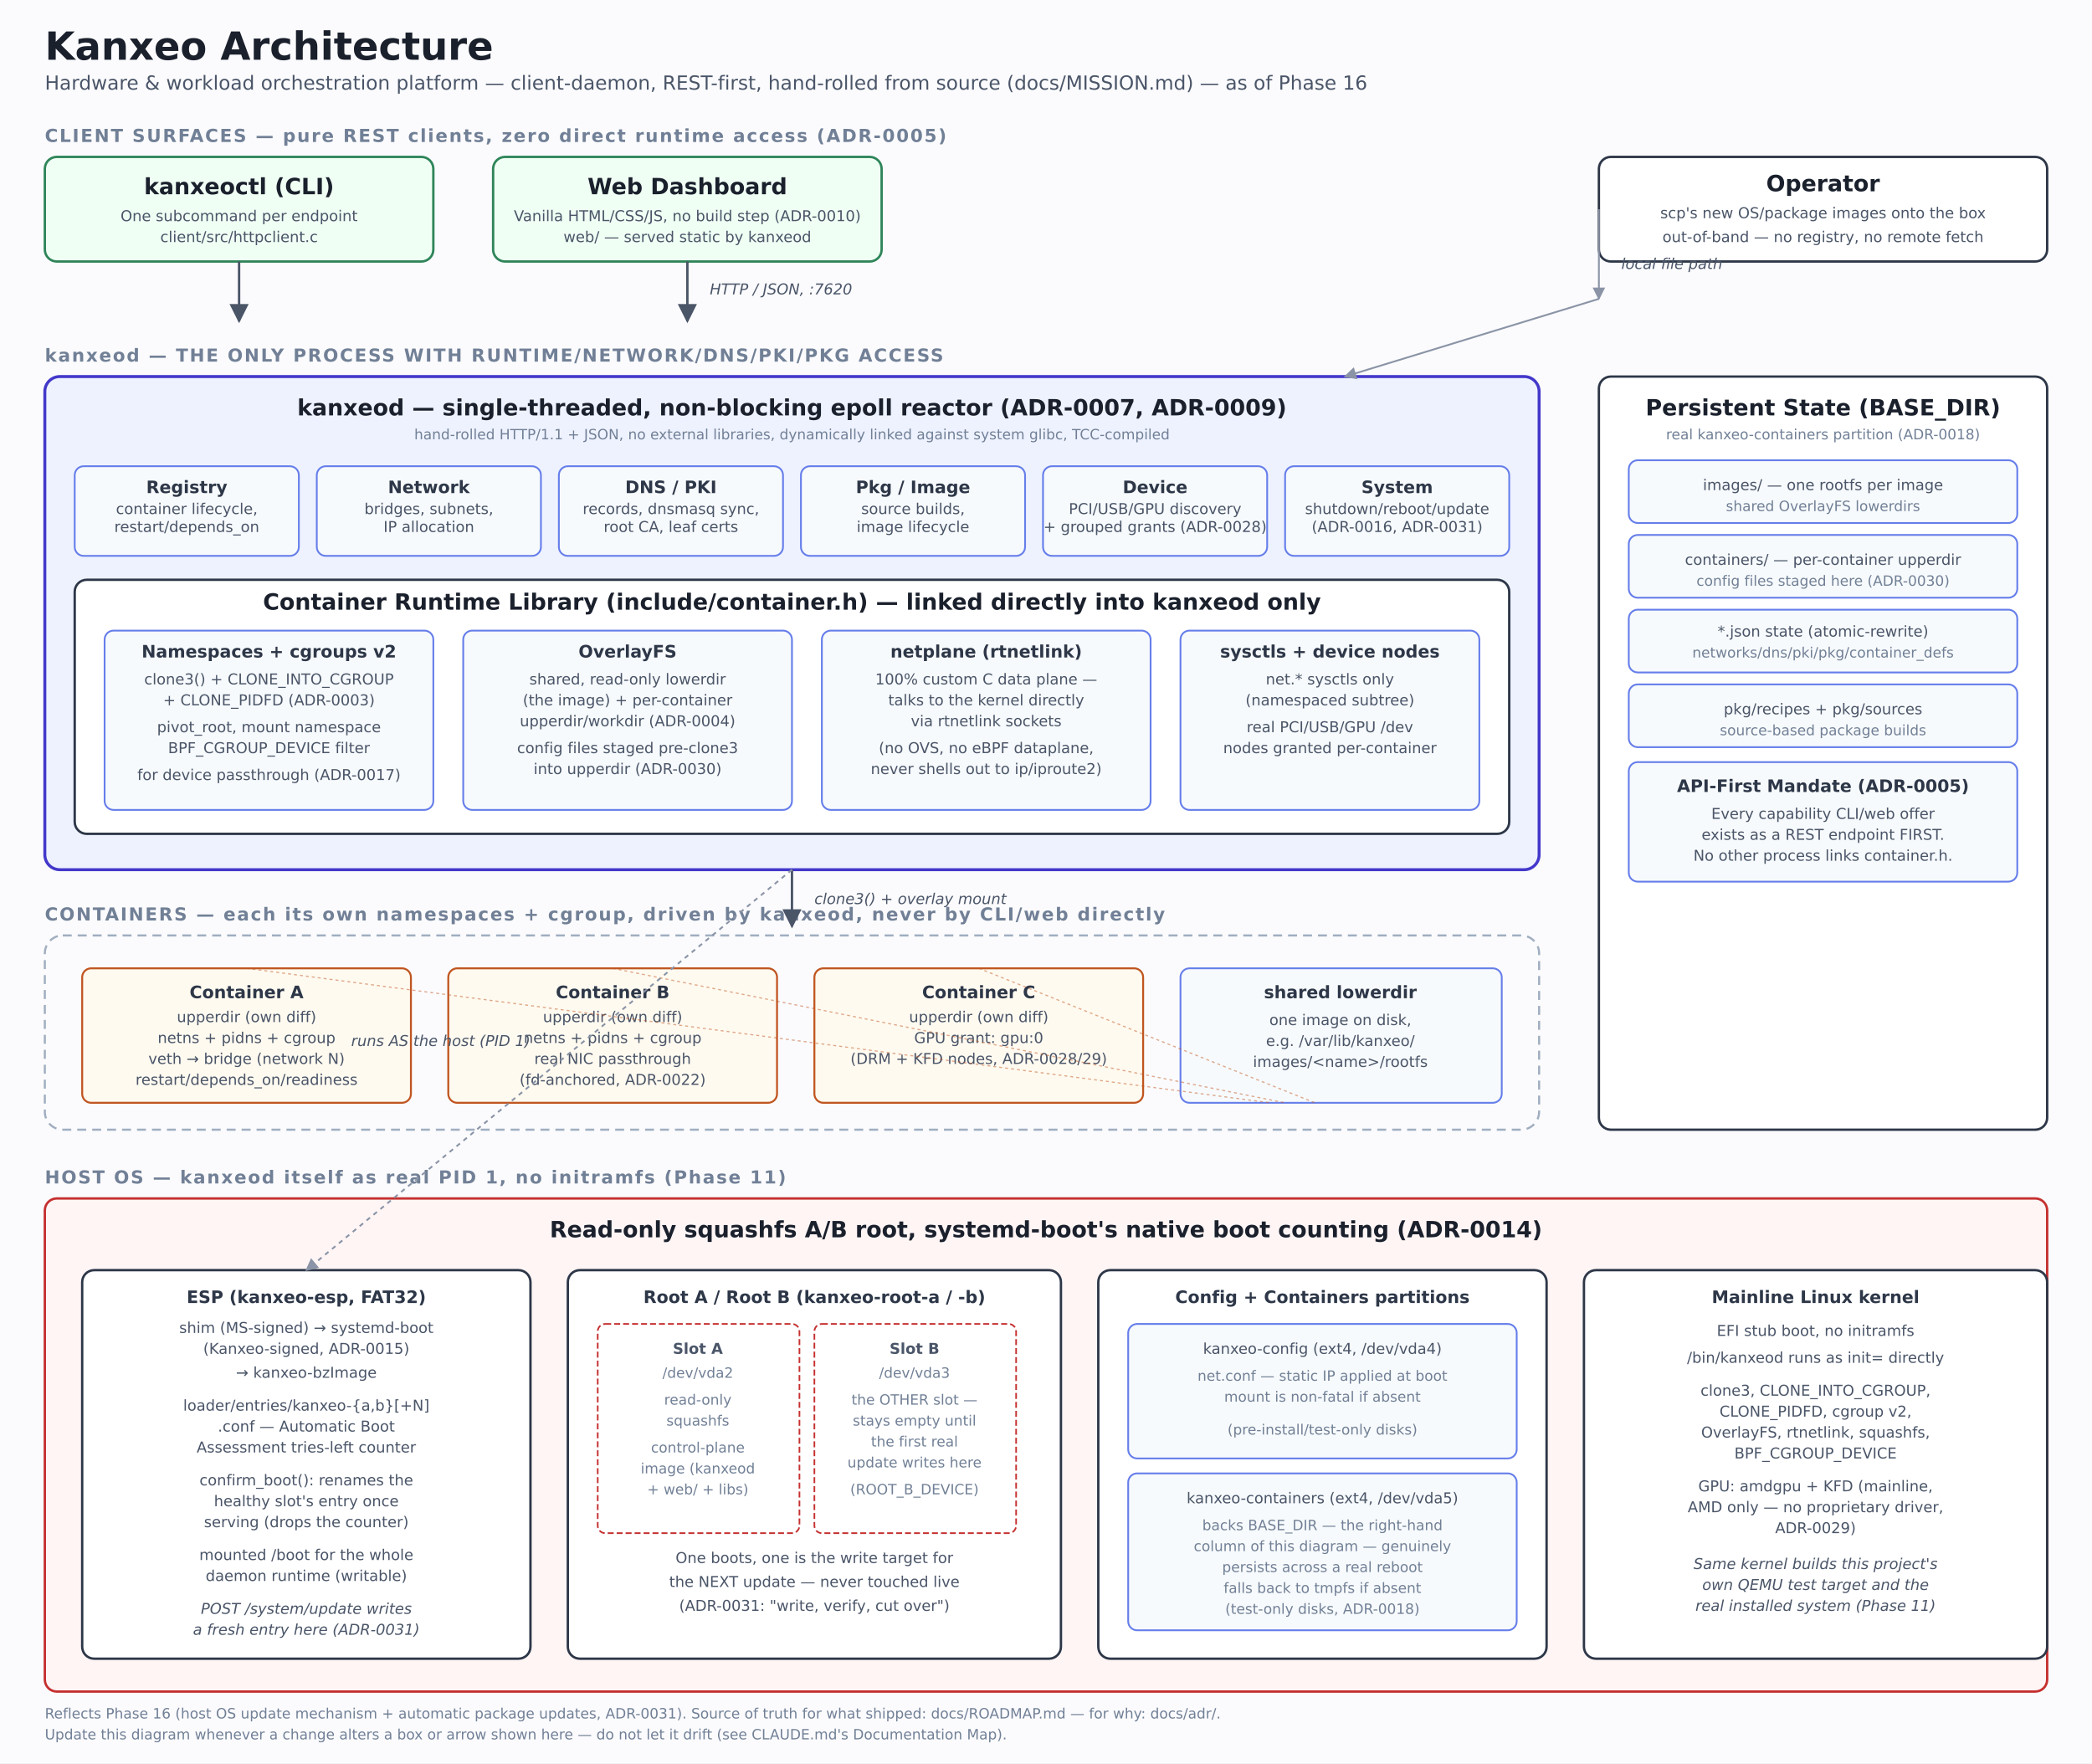
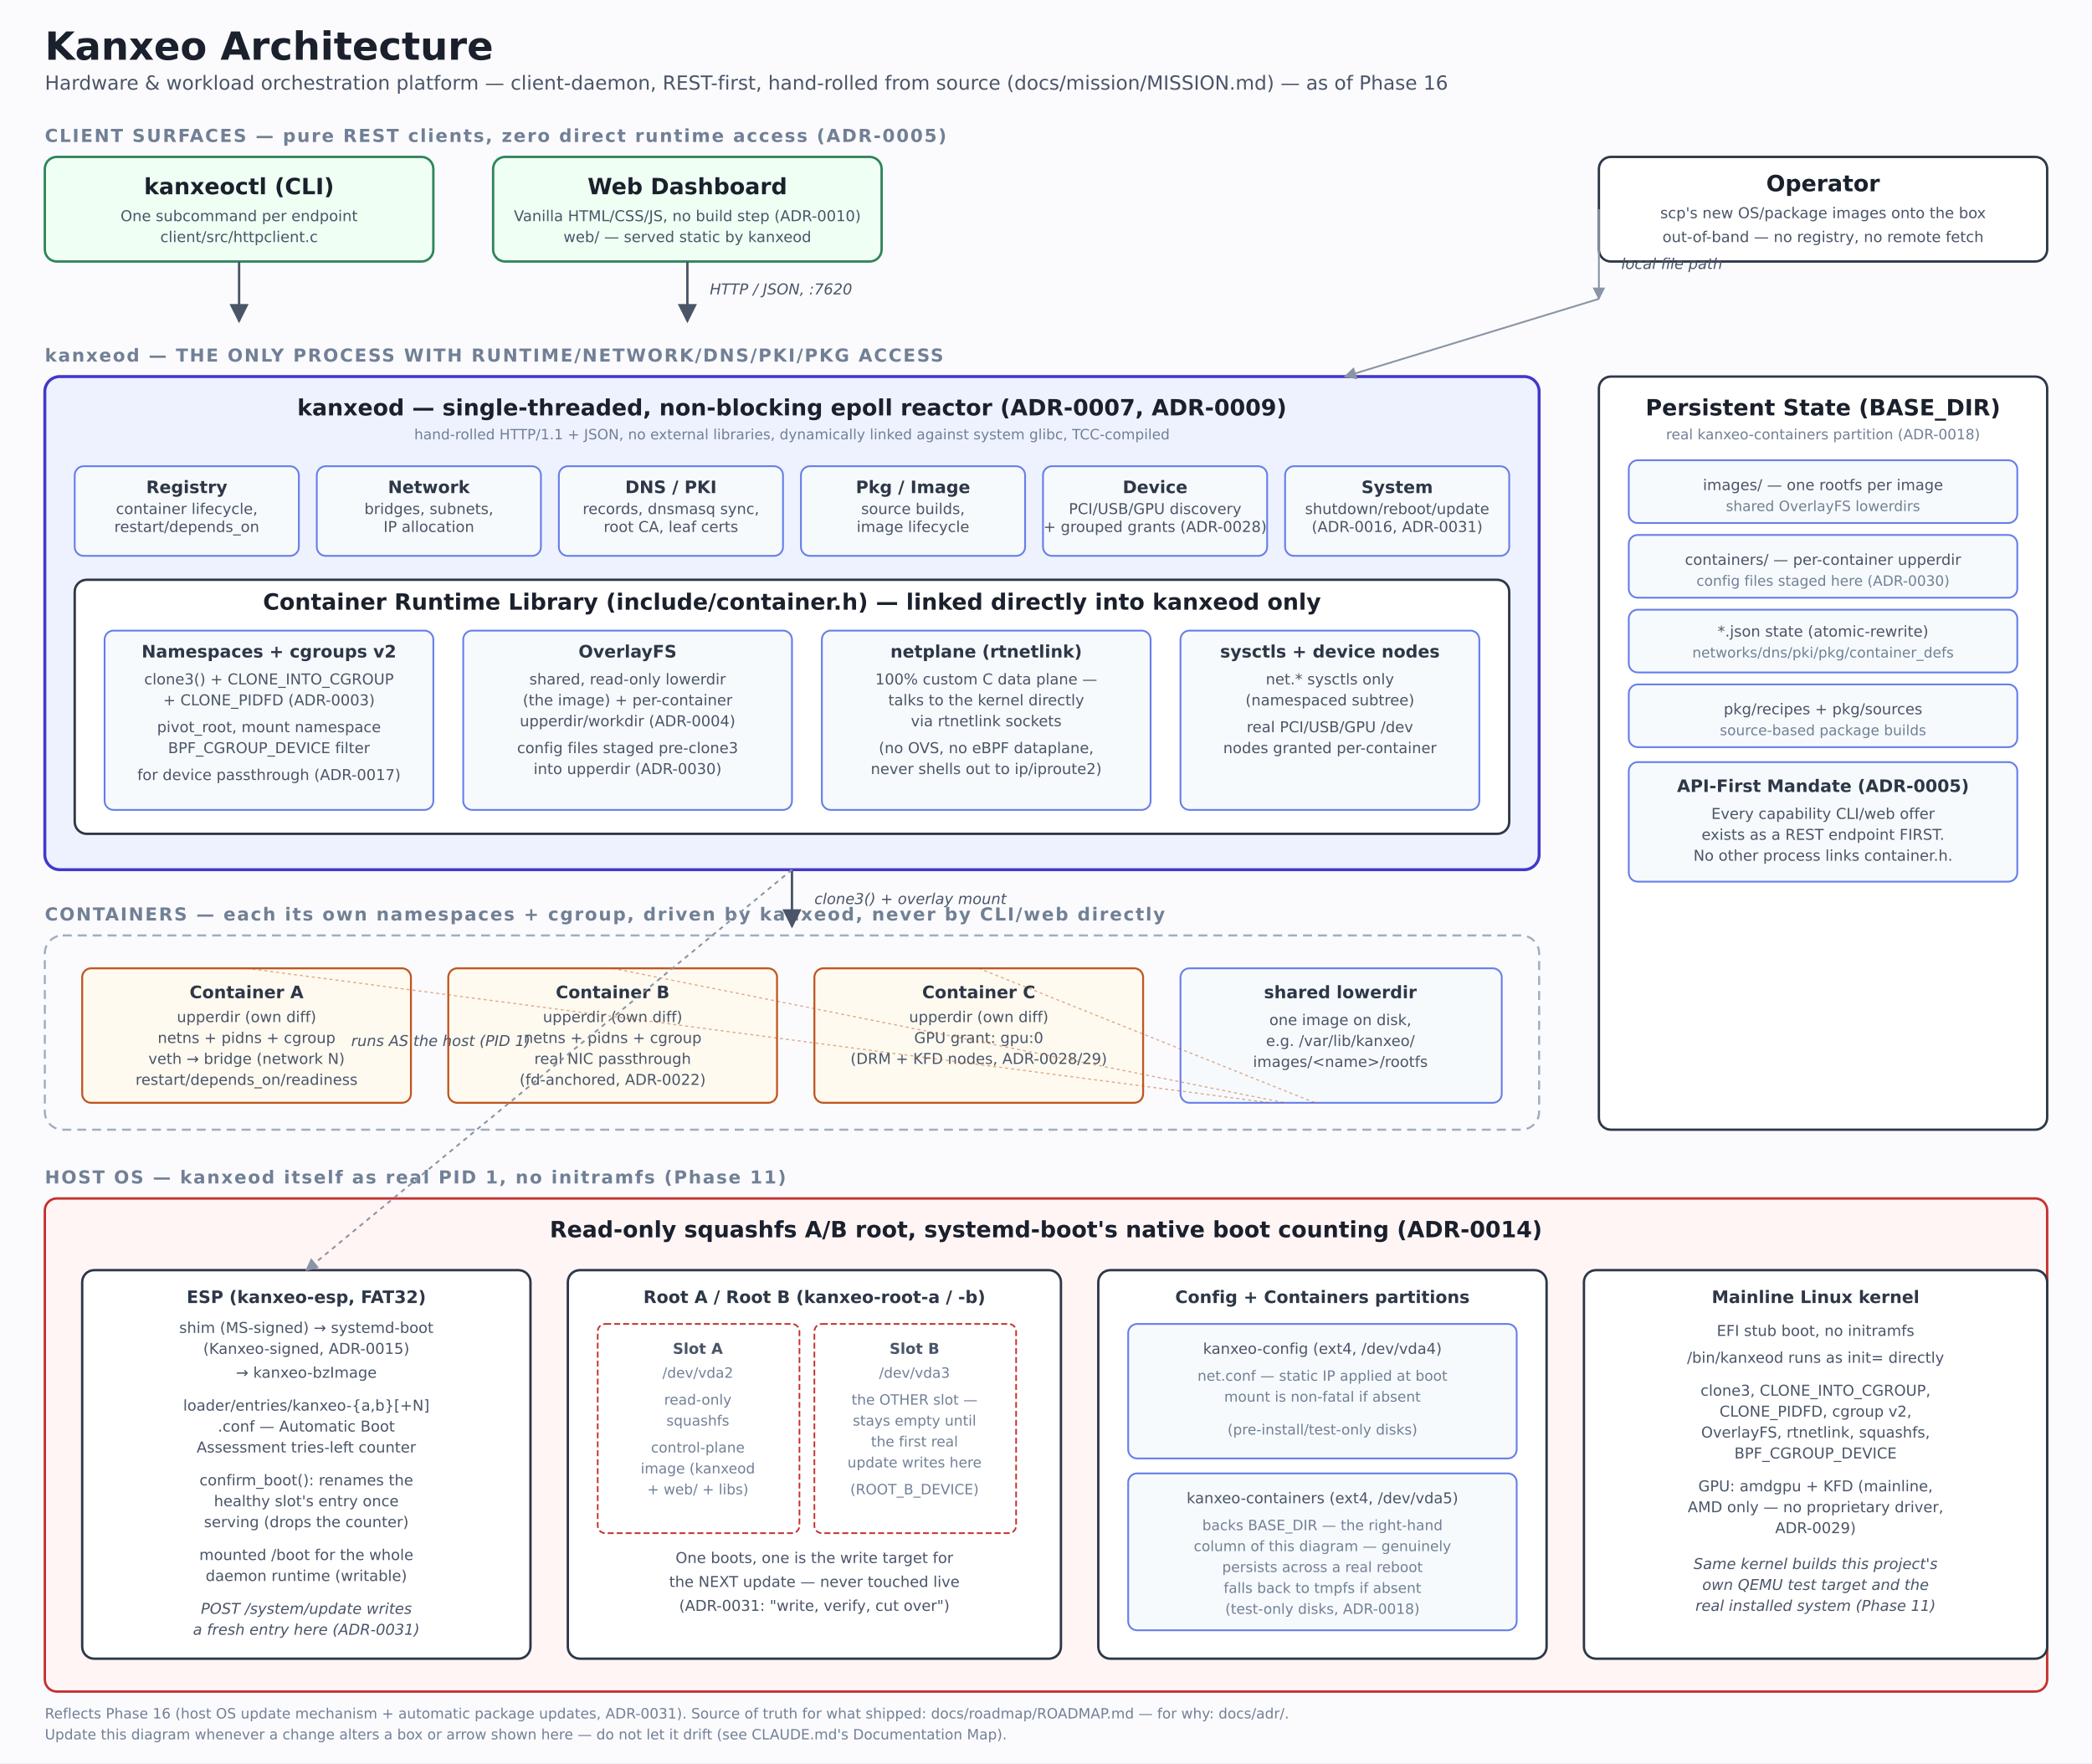
<svg xmlns="http://www.w3.org/2000/svg" viewBox="0 0 1400 1180" font-family="'DejaVu Sans', Verdana, Arial, sans-serif">
  <defs>
    <marker id="arrow" viewBox="0 0 10 10" refX="9" refY="5" markerWidth="8" markerHeight="8" orient="auto-start-reverse">
      <path d="M0,0 L10,5 L0,10 z" fill="#4a5568" />
    </marker>
    <marker id="arrowLight" viewBox="0 0 10 10" refX="9" refY="5" markerWidth="7" markerHeight="7" orient="auto-start-reverse">
      <path d="M0,0 L10,5 L0,10 z" fill="#8a94a6" />
    </marker>
  </defs>
  <style>
    .title { font-size: 26px; font-weight: 700; fill: #1a202c; }
    .subtitle { font-size: 13px; fill: #4a5568; }
    .layer-label { font-size: 12px; font-weight: 700; fill: #718096; letter-spacing: 1px; }
    .box { fill: #ffffff; stroke: #2d3748; stroke-width: 1.6; rx: 8; }
    .box-daemon { fill: #eef2ff; stroke: #4338ca; stroke-width: 2; rx: 10; }
    .box-module { fill: #f7fafc; stroke: #667eea; stroke-width: 1.2; rx: 6; }
    .box-client { fill: #f0fff4; stroke: #2f855a; stroke-width: 1.6; rx: 8; }
    .box-container { fill: #fffaf0; stroke: #c05621; stroke-width: 1.3; rx: 6; }
    .box-host { fill: #fff5f5; stroke: #c53030; stroke-width: 1.6; rx: 8; }
    .box-slot { fill: #ffffff; stroke: #c53030; stroke-width: 1.1; stroke-dasharray: 4 2; rx: 5; }
    .box-title { font-size: 15px; font-weight: 700; fill: #1a202c; }
    .module-title { font-size: 11.5px; font-weight: 700; fill: #2d3748; }
    .module-text { font-size: 10px; fill: #4a5568; }
    .body-text { font-size: 11px; fill: #2d3748; }
    .small-text { font-size: 9.5px; fill: #718096; }
    .arrow-label { font-size: 10px; fill: #4a5568; font-style: italic; }
    .boundary { fill: none; stroke: #a0aec0; stroke-width: 1.4; stroke-dasharray: 6 4; rx: 12; }
  </style>
  <rect width="1400" height="1180" fill="#fbfbfd" />
  <text x="30" y="40" class="title">Kanxeo Architecture</text>
-   <text x="30" y="60" class="subtitle">Hardware &amp; workload orchestration platform — client-daemon, REST-first, hand-rolled from source (docs/MISSION.md) — as of Phase 16</text>
+   <text x="30" y="60" class="subtitle">Hardware &amp; workload orchestration platform — client-daemon, REST-first, hand-rolled from source (docs/mission/MISSION.md) — as of Phase 16</text>
  <text x="30" y="95" class="layer-label">CLIENT SURFACES — pure REST clients, zero direct runtime access (ADR-0005)</text>
  <rect x="30" y="105" width="260" height="70" class="box-client" />
  <text x="160" y="130" text-anchor="middle" class="box-title">kanxeoctl (CLI)</text>
  <text x="160" y="148" text-anchor="middle" class="module-text">One subcommand per endpoint</text>
  <text x="160" y="162" text-anchor="middle" class="module-text">client/src/httpclient.c</text>
  <rect x="330" y="105" width="260" height="70" class="box-client" />
  <text x="460" y="130" text-anchor="middle" class="box-title">Web Dashboard</text>
  <text x="460" y="148" text-anchor="middle" class="module-text">Vanilla HTML/CSS/JS, no build step (ADR-0010)</text>
  <text x="460" y="162" text-anchor="middle" class="module-text">web/ — served static by kanxeod</text>
  <rect x="1070" y="105" width="300" height="70" class="box" fill="#fefcf3" stroke="#b7791f" />
  <text x="1220" y="128" text-anchor="middle" class="box-title">Operator</text>
  <text x="1220" y="146" text-anchor="middle" class="module-text">scp's new OS/package images onto the box</text>
  <text x="1220" y="162" text-anchor="middle" class="module-text">out-of-band — no registry, no remote fetch</text>
  <line x1="160" y1="175" x2="160" y2="215" stroke="#4a5568" stroke-width="1.6" marker-end="url(#arrow)" />
  <line x1="460" y1="175" x2="460" y2="215" stroke="#4a5568" stroke-width="1.6" marker-end="url(#arrow)" />
  <text x="475" y="197" class="arrow-label">HTTP / JSON, :7620</text>
  <text x="30" y="242" class="layer-label">kanxeod — THE ONLY PROCESS WITH RUNTIME/NETWORK/DNS/PKI/PKG ACCESS</text>
  <rect x="30" y="252" width="1000" height="330" class="box-daemon" />
  <text x="530" y="278" text-anchor="middle" class="box-title">kanxeod — single-threaded, non-blocking epoll reactor (ADR-0007, ADR-0009)</text>
  <text x="530" y="294" text-anchor="middle" class="small-text">hand-rolled HTTP/1.1 + JSON, no external libraries, dynamically linked against system glibc, TCC-compiled</text>
  <rect x="50" y="312" width="150" height="60" class="box-module" />
  <text x="125" y="330" text-anchor="middle" class="module-title">Registry</text>
  <text x="125" y="344" text-anchor="middle" class="module-text">container lifecycle,</text>
  <text x="125" y="356" text-anchor="middle" class="module-text">restart/depends_on</text>
  <rect x="212" y="312" width="150" height="60" class="box-module" />
  <text x="287" y="330" text-anchor="middle" class="module-title">Network</text>
  <text x="287" y="344" text-anchor="middle" class="module-text">bridges, subnets,</text>
  <text x="287" y="356" text-anchor="middle" class="module-text">IP allocation</text>
  <rect x="374" y="312" width="150" height="60" class="box-module" />
  <text x="449" y="330" text-anchor="middle" class="module-title">DNS / PKI</text>
  <text x="449" y="344" text-anchor="middle" class="module-text">records, dnsmasq sync,</text>
  <text x="449" y="356" text-anchor="middle" class="module-text">root CA, leaf certs</text>
  <rect x="536" y="312" width="150" height="60" class="box-module" />
  <text x="611" y="330" text-anchor="middle" class="module-title">Pkg / Image</text>
  <text x="611" y="344" text-anchor="middle" class="module-text">source builds,</text>
  <text x="611" y="356" text-anchor="middle" class="module-text">image lifecycle</text>
  <rect x="698" y="312" width="150" height="60" class="box-module" />
  <text x="773" y="330" text-anchor="middle" class="module-title">Device</text>
  <text x="773" y="344" text-anchor="middle" class="module-text">PCI/USB/GPU discovery</text>
  <text x="773" y="356" text-anchor="middle" class="module-text">+ grouped grants (ADR-0028)</text>
  <rect x="860" y="312" width="150" height="60" class="box-module" />
  <text x="935" y="330" text-anchor="middle" class="module-title">System</text>
  <text x="935" y="344" text-anchor="middle" class="module-text">shutdown/reboot/update</text>
  <text x="935" y="356" text-anchor="middle" class="module-text">(ADR-0016, ADR-0031)</text>
  <rect x="50" y="388" width="960" height="170" class="box" fill="#fffceb" stroke="#b7791f" stroke-width="1.4" />
  <text x="530" y="408" text-anchor="middle" class="box-title" fill="#7c5a00">Container Runtime Library (include/container.h) — linked directly into kanxeod only</text>
  <rect x="70" y="422" width="220" height="120" class="box-module" />
  <text x="180" y="440" text-anchor="middle" class="module-title">Namespaces + cgroups v2</text>
  <text x="180" y="458" text-anchor="middle" class="module-text">clone3() + CLONE_INTO_CGROUP</text>
  <text x="180" y="472" text-anchor="middle" class="module-text">+ CLONE_PIDFD (ADR-0003)</text>
  <text x="180" y="490" text-anchor="middle" class="module-text">pivot_root, mount namespace</text>
  <text x="180" y="504" text-anchor="middle" class="module-text">BPF_CGROUP_DEVICE filter</text>
  <text x="180" y="522" text-anchor="middle" class="module-text">for device passthrough (ADR-0017)</text>
  <rect x="310" y="422" width="220" height="120" class="box-module" />
  <text x="420" y="440" text-anchor="middle" class="module-title">OverlayFS</text>
  <text x="420" y="458" text-anchor="middle" class="module-text">shared, read-only lowerdir</text>
  <text x="420" y="472" text-anchor="middle" class="module-text">(the image) + per-container</text>
  <text x="420" y="486" text-anchor="middle" class="module-text">upperdir/workdir (ADR-0004)</text>
  <text x="420" y="504" text-anchor="middle" class="module-text">config files staged pre-clone3</text>
  <text x="420" y="518" text-anchor="middle" class="module-text">into upperdir (ADR-0030)</text>
  <rect x="550" y="422" width="220" height="120" class="box-module" />
  <text x="660" y="440" text-anchor="middle" class="module-title">netplane (rtnetlink)</text>
  <text x="660" y="458" text-anchor="middle" class="module-text">100% custom C data plane —</text>
  <text x="660" y="472" text-anchor="middle" class="module-text">talks to the kernel directly</text>
  <text x="660" y="486" text-anchor="middle" class="module-text">via rtnetlink sockets</text>
  <text x="660" y="504" text-anchor="middle" class="module-text">(no OVS, no eBPF dataplane,</text>
  <text x="660" y="518" text-anchor="middle" class="module-text">never shells out to ip/iproute2)</text>
  <rect x="790" y="422" width="200" height="120" class="box-module" />
  <text x="890" y="440" text-anchor="middle" class="module-title">sysctls + device nodes</text>
  <text x="890" y="458" text-anchor="middle" class="module-text">net.* sysctls only</text>
  <text x="890" y="472" text-anchor="middle" class="module-text">(namespaced subtree)</text>
  <text x="890" y="490" text-anchor="middle" class="module-text">real PCI/USB/GPU /dev</text>
  <text x="890" y="504" text-anchor="middle" class="module-text">nodes granted per-container</text>
  <text x="30" y="616" class="layer-label">CONTAINERS — each its own namespaces + cgroup, driven by kanxeod, never by CLI/web directly</text>
  <rect x="30" y="626" width="1000" height="130" class="boundary" />
  <rect x="55" y="648" width="220" height="90" class="box-container" />
  <text x="165" y="668" text-anchor="middle" class="module-title">Container A</text>
  <text x="165" y="684" text-anchor="middle" class="module-text">upperdir (own diff)</text>
  <text x="165" y="698" text-anchor="middle" class="module-text">netns + pidns + cgroup</text>
  <text x="165" y="712" text-anchor="middle" class="module-text">veth → bridge (network N)</text>
  <text x="165" y="726" text-anchor="middle" class="module-text">restart/depends_on/readiness</text>
  <rect x="300" y="648" width="220" height="90" class="box-container" />
  <text x="410" y="668" text-anchor="middle" class="module-title">Container B</text>
  <text x="410" y="684" text-anchor="middle" class="module-text">upperdir (own diff)</text>
  <text x="410" y="698" text-anchor="middle" class="module-text">netns + pidns + cgroup</text>
  <text x="410" y="712" text-anchor="middle" class="module-text">real NIC passthrough</text>
  <text x="410" y="726" text-anchor="middle" class="module-text">(fd-anchored, ADR-0022)</text>
  <rect x="545" y="648" width="220" height="90" class="box-container" />
  <text x="655" y="668" text-anchor="middle" class="module-title">Container C</text>
  <text x="655" y="684" text-anchor="middle" class="module-text">upperdir (own diff)</text>
  <text x="655" y="698" text-anchor="middle" class="module-text">GPU grant: gpu:0</text>
  <text x="655" y="712" text-anchor="middle" class="module-text">(DRM + KFD nodes, ADR-0028/29)</text>
  <rect x="790" y="648" width="215" height="90" class="box-module" fill="#f7fafc" stroke="#a0aec0" />
  <text x="897" y="668" text-anchor="middle" class="module-title">shared lowerdir</text>
  <text x="897" y="686" text-anchor="middle" class="module-text">one image on disk,</text>
  <text x="897" y="700" text-anchor="middle" class="module-text">e.g. /var/lib/kanxeo/</text>
  <text x="897" y="714" text-anchor="middle" class="module-text">images/&lt;name&gt;/rootfs</text>
  <line x1="165" y1="648" x2="850" y2="738" stroke="#c05621" stroke-width="0.8" stroke-dasharray="2 2" opacity="0.5" />
  <line x1="410" y1="648" x2="860" y2="738" stroke="#c05621" stroke-width="0.8" stroke-dasharray="2 2" opacity="0.5" />
  <line x1="655" y1="648" x2="880" y2="738" stroke="#c05621" stroke-width="0.8" stroke-dasharray="2 2" opacity="0.5" />
  <line x1="530" y1="582" x2="530" y2="620" stroke="#4a5568" stroke-width="1.6" marker-end="url(#arrow)" />
  <text x="545" y="605" class="arrow-label">clone3() + overlay mount</text>
  <rect x="1070" y="252" width="300" height="504" class="box" fill="#f7fafc" stroke="#4a5568" />
  <text x="1220" y="278" text-anchor="middle" class="box-title">Persistent State (BASE_DIR)</text>
  <text x="1220" y="294" text-anchor="middle" class="small-text">real kanxeo-containers partition (ADR-0018)</text>
  <rect x="1090" y="308" width="260" height="42" class="box-module" />
  <text x="1220" y="328" text-anchor="middle" class="module-text">images/ — one rootfs per image</text>
  <text x="1220" y="342" text-anchor="middle" class="small-text">shared OverlayFS lowerdirs</text>
  <rect x="1090" y="358" width="260" height="42" class="box-module" />
  <text x="1220" y="378" text-anchor="middle" class="module-text">containers/ — per-container upperdir</text>
  <text x="1220" y="392" text-anchor="middle" class="small-text">config files staged here (ADR-0030)</text>
  <rect x="1090" y="408" width="260" height="42" class="box-module" />
  <text x="1220" y="426" text-anchor="middle" class="module-text">*.json state (atomic-rewrite)</text>
  <text x="1220" y="440" text-anchor="middle" class="small-text">networks/dns/pki/pkg/container_defs</text>
  <rect x="1090" y="458" width="260" height="42" class="box-module" />
  <text x="1220" y="478" text-anchor="middle" class="module-text">pkg/recipes + pkg/sources</text>
  <text x="1220" y="492" text-anchor="middle" class="small-text">source-based package builds</text>
  <rect x="1090" y="510" width="260" height="80" class="box-module" fill="#eef2ff" stroke="#4338ca" />
  <text x="1220" y="530" text-anchor="middle" class="module-title">API-First Mandate (ADR-0005)</text>
  <text x="1220" y="548" text-anchor="middle" class="module-text">Every capability CLI/web offer</text>
  <text x="1220" y="562" text-anchor="middle" class="module-text">exists as a REST endpoint FIRST.</text>
  <text x="1220" y="576" text-anchor="middle" class="module-text">No other process links container.h.</text>
  <line x1="1070" y1="140" x2="1070" y2="200" stroke="#8a94a6" stroke-width="1.2" marker-end="url(#arrowLight)" />
  <text x="1085" y="180" class="arrow-label" fill="#8a94a6">local file path</text>
  <line x1="1070" y1="200" x2="900" y2="252" stroke="#8a94a6" stroke-width="1.2" marker-end="url(#arrowLight)" />
  <text x="30" y="792" class="layer-label">HOST OS — kanxeod itself as real PID 1, no initramfs (Phase 11)</text>
  <rect x="30" y="802" width="1340" height="330" class="box-host" />
  <text x="700" y="828" text-anchor="middle" class="box-title">Read-only squashfs A/B root, systemd-boot's native boot counting (ADR-0014)</text>
  <rect x="55" y="850" width="300" height="260" class="box" fill="#ffffff" stroke="#c53030" />
  <text x="205" y="872" text-anchor="middle" class="module-title">ESP (kanxeo-esp, FAT32)</text>
  <text x="205" y="892" text-anchor="middle" class="module-text">shim (MS-signed) → systemd-boot</text>
  <text x="205" y="906" text-anchor="middle" class="module-text">(Kanxeo-signed, ADR-0015)</text>
  <text x="205" y="922" text-anchor="middle" class="module-text">→ kanxeo-bzImage</text>
  <text x="205" y="944" text-anchor="middle" class="module-text">loader/entries/kanxeo-{a,b}[+N]</text>
  <text x="205" y="958" text-anchor="middle" class="module-text">.conf — Automatic Boot</text>
  <text x="205" y="972" text-anchor="middle" class="module-text">Assessment tries-left counter</text>
  <text x="205" y="994" text-anchor="middle" class="module-text">confirm_boot(): renames the</text>
  <text x="205" y="1008" text-anchor="middle" class="module-text">healthy slot's entry once</text>
  <text x="205" y="1022" text-anchor="middle" class="module-text">serving (drops the counter)</text>
  <text x="205" y="1044" text-anchor="middle" class="module-text">mounted /boot for the whole</text>
  <text x="205" y="1058" text-anchor="middle" class="module-text">daemon runtime (writable)</text>
  <text x="205" y="1080" text-anchor="middle" class="module-text" font-style="italic">POST /system/update writes</text>
  <text x="205" y="1094" text-anchor="middle" class="module-text" font-style="italic">a fresh entry here (ADR-0031)</text>
  <rect x="380" y="850" width="330" height="260" class="box" fill="#ffffff" stroke="#c53030" />
  <text x="545" y="872" text-anchor="middle" class="module-title">Root A / Root B (kanxeo-root-a / -b)</text>
  <rect x="400" y="886" width="135" height="140" class="box-slot" />
  <text x="467" y="906" text-anchor="middle" class="module-text" font-weight="700">Slot A</text>
  <text x="467" y="922" text-anchor="middle" class="small-text">/dev/vda2</text>
  <text x="467" y="940" text-anchor="middle" class="small-text">read-only</text>
  <text x="467" y="954" text-anchor="middle" class="small-text">squashfs</text>
  <text x="467" y="972" text-anchor="middle" class="small-text">control-plane</text>
  <text x="467" y="986" text-anchor="middle" class="small-text">image (kanxeod</text>
  <text x="467" y="1000" text-anchor="middle" class="small-text">+ web/ + libs)</text>
  <rect x="545" y="886" width="135" height="140" class="box-slot" />
  <text x="612" y="906" text-anchor="middle" class="module-text" font-weight="700">Slot B</text>
  <text x="612" y="922" text-anchor="middle" class="small-text">/dev/vda3</text>
  <text x="612" y="940" text-anchor="middle" class="small-text">the OTHER slot —</text>
  <text x="612" y="954" text-anchor="middle" class="small-text">stays empty until</text>
  <text x="612" y="968" text-anchor="middle" class="small-text">the first real</text>
  <text x="612" y="982" text-anchor="middle" class="small-text">update writes here</text>
  <text x="612" y="1000" text-anchor="middle" class="small-text">(ROOT_B_DEVICE)</text>
  <text x="545" y="1046" text-anchor="middle" class="module-text">One boots, one is the write target for</text>
  <text x="545" y="1062" text-anchor="middle" class="module-text">the NEXT update — never touched live</text>
  <text x="545" y="1078" text-anchor="middle" class="module-text">(ADR-0031: "write, verify, cut over")</text>
  <rect x="735" y="850" width="300" height="260" class="box" fill="#ffffff" stroke="#c53030" />
  <text x="885" y="872" text-anchor="middle" class="module-title">Config + Containers partitions</text>
  <rect x="755" y="886" width="260" height="90" class="box-module" />
  <text x="885" y="906" text-anchor="middle" class="module-text">kanxeo-config (ext4, /dev/vda4)</text>
  <text x="885" y="924" text-anchor="middle" class="small-text">net.conf — static IP applied at boot</text>
  <text x="885" y="938" text-anchor="middle" class="small-text">mount is non-fatal if absent</text>
  <text x="885" y="960" text-anchor="middle" class="small-text">(pre-install/test-only disks)</text>
  <rect x="755" y="986" width="260" height="105" class="box-module" />
  <text x="885" y="1006" text-anchor="middle" class="module-text">kanxeo-containers (ext4, /dev/vda5)</text>
  <text x="885" y="1024" text-anchor="middle" class="small-text">backs BASE_DIR — the right-hand</text>
  <text x="885" y="1038" text-anchor="middle" class="small-text">column of this diagram — genuinely</text>
  <text x="885" y="1052" text-anchor="middle" class="small-text">persists across a real reboot</text>
  <text x="885" y="1066" text-anchor="middle" class="small-text">falls back to tmpfs if absent</text>
  <text x="885" y="1080" text-anchor="middle" class="small-text">(test-only disks, ADR-0018)</text>
  <rect x="1060" y="850" width="310" height="260" class="box" fill="#ffffff" stroke="#c53030" />
  <text x="1215" y="872" text-anchor="middle" class="module-title">Mainline Linux kernel</text>
  <text x="1215" y="894" text-anchor="middle" class="module-text">EFI stub boot, no initramfs</text>
  <text x="1215" y="912" text-anchor="middle" class="module-text">/bin/kanxeod runs as init= directly</text>
  <text x="1215" y="934" text-anchor="middle" class="module-text">clone3, CLONE_INTO_CGROUP,</text>
  <text x="1215" y="948" text-anchor="middle" class="module-text">CLONE_PIDFD, cgroup v2,</text>
  <text x="1215" y="962" text-anchor="middle" class="module-text">OverlayFS, rtnetlink, squashfs,</text>
  <text x="1215" y="976" text-anchor="middle" class="module-text">BPF_CGROUP_DEVICE</text>
  <text x="1215" y="998" text-anchor="middle" class="module-text">GPU: amdgpu + KFD (mainline,</text>
  <text x="1215" y="1012" text-anchor="middle" class="module-text">AMD only — no proprietary driver,</text>
  <text x="1215" y="1026" text-anchor="middle" class="module-text">ADR-0029)</text>
  <text x="1215" y="1050" text-anchor="middle" class="module-text" font-style="italic">Same kernel builds this project's</text>
  <text x="1215" y="1064" text-anchor="middle" class="module-text" font-style="italic">own QEMU test target and the</text>
  <text x="1215" y="1078" text-anchor="middle" class="module-text" font-style="italic">real installed system (Phase 11)</text>
  <line x1="530" y1="582" x2="205" y2="850" stroke="#8a94a6" stroke-width="1.2" stroke-dasharray="3 3" marker-end="url(#arrowLight)" />
  <text x="235" y="700" class="arrow-label" fill="#8a94a6">runs AS the host (PID 1)</text>
-   <text x="30" y="1150" class="small-text">Reflects Phase 16 (host OS update mechanism + automatic package updates, ADR-0031). Source of truth for what shipped: docs/ROADMAP.md — for why: docs/adr/.</text>
+   <text x="30" y="1150" class="small-text">Reflects Phase 16 (host OS update mechanism + automatic package updates, ADR-0031). Source of truth for what shipped: docs/roadmap/ROADMAP.md — for why: docs/adr/.</text>
  <text x="30" y="1164" class="small-text">Update this diagram whenever a change alters a box or arrow shown here — do not let it drift (see CLAUDE.md's Documentation Map).</text>
</svg>
